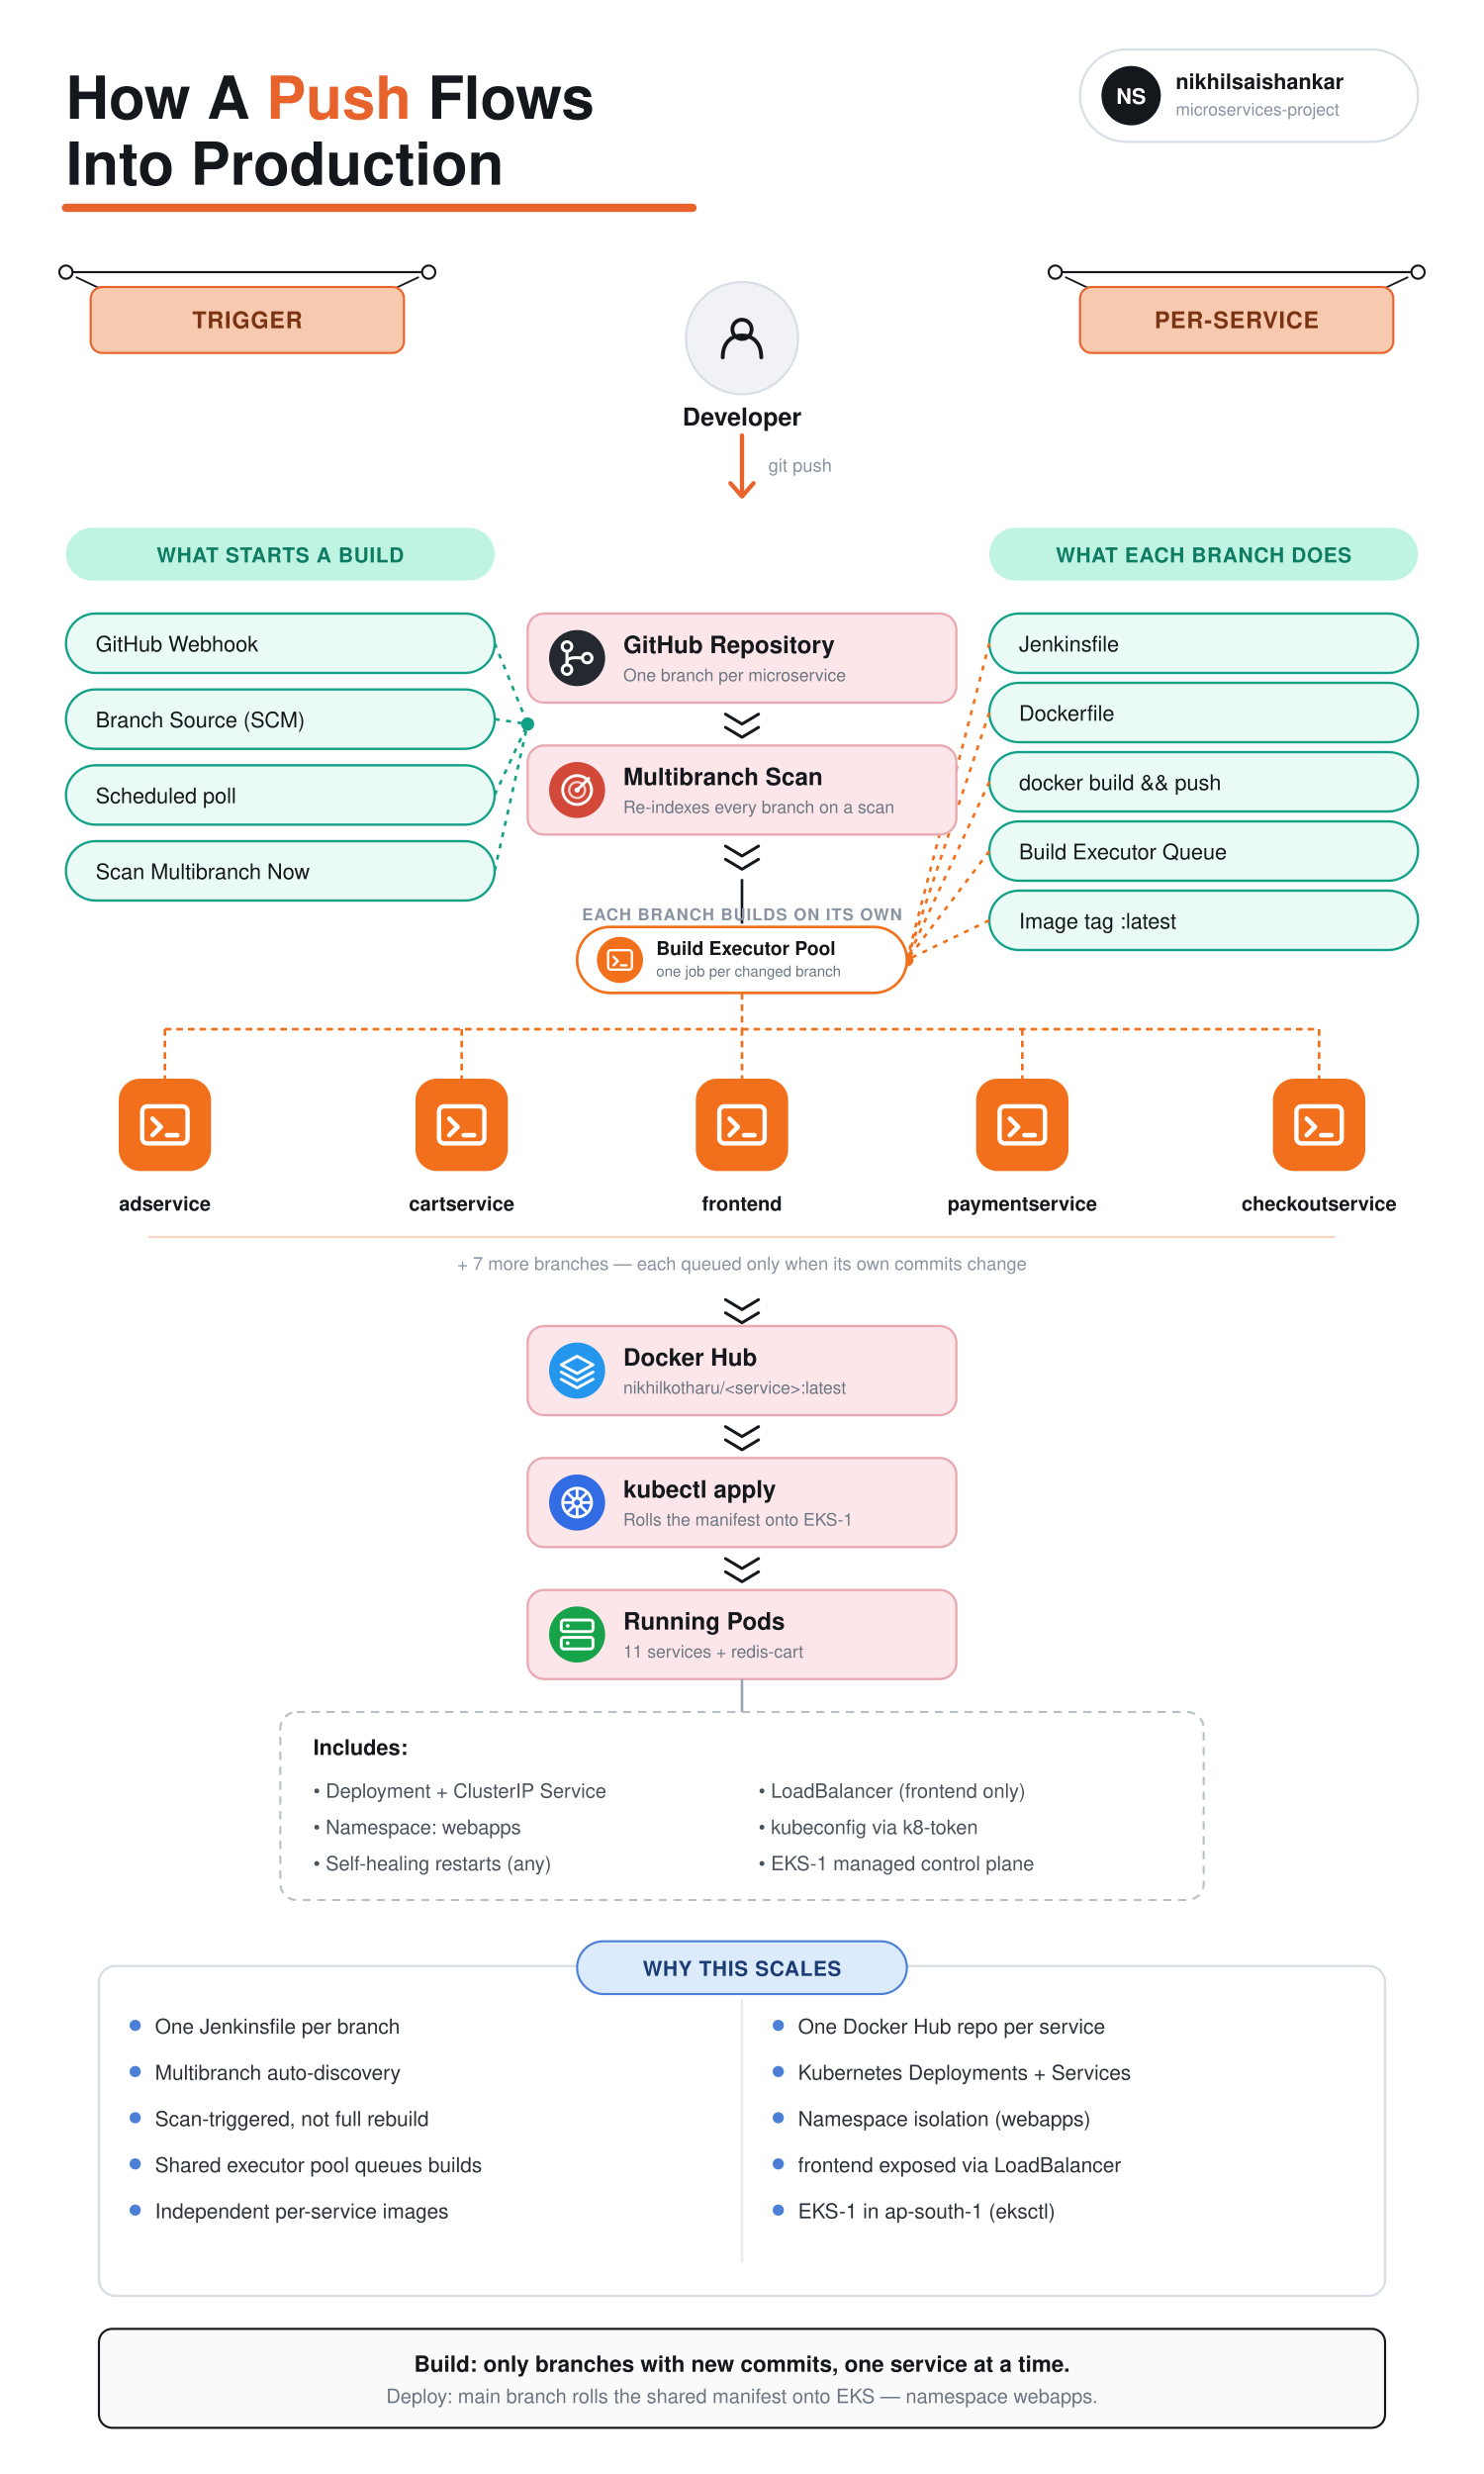
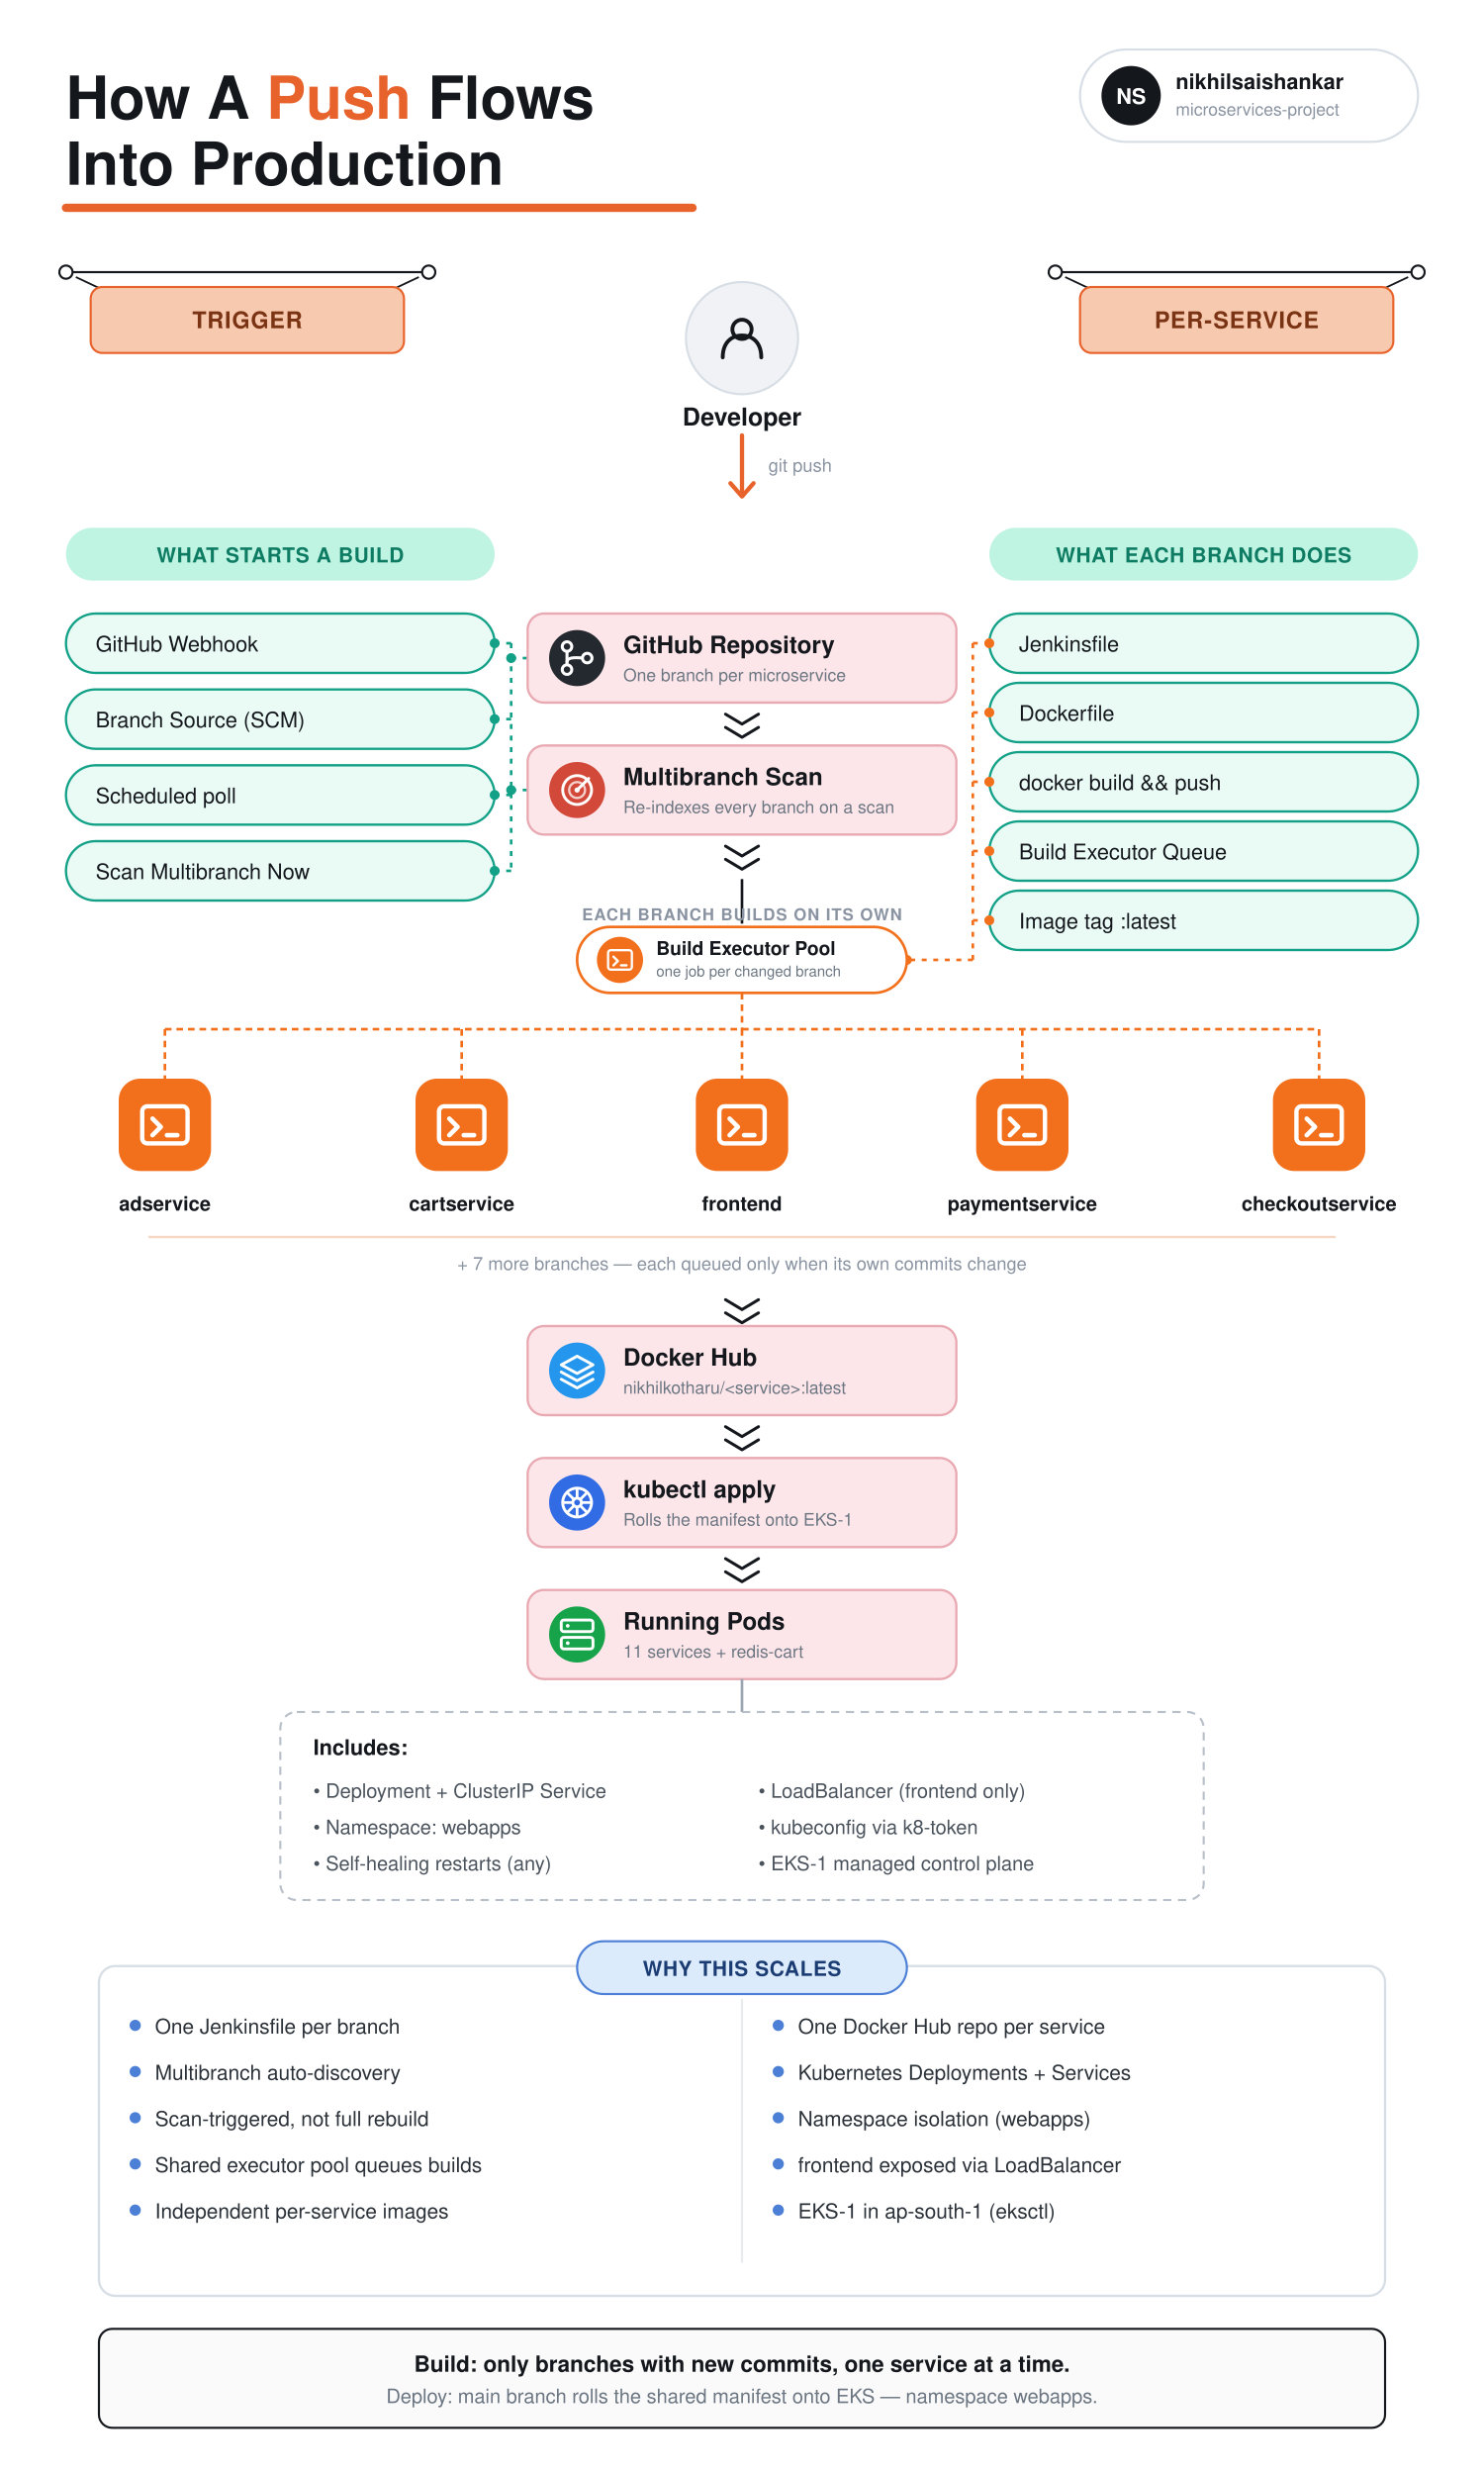
<svg xmlns="http://www.w3.org/2000/svg" viewBox="0 0 900 1500" font-family="-apple-system,'Segoe UI',Helvetica,Arial,sans-serif">
  <defs>
    <symbol id="i-person" viewBox="0 0 32 32">
      <circle cx="16" cy="11" r="5.5" fill="none" stroke="currentColor" stroke-width="2.2" />
      <path d="M5,27 C5,18.5 10,14.5 16,14.5 C22,14.5 27,18.5 27,27" fill="none" stroke="currentColor" stroke-width="2.2" stroke-linecap="round" />
    </symbol>
    <symbol id="i-git" viewBox="0 0 32 32">
      <circle cx="9" cy="8" r="3.3" fill="none" stroke="currentColor" stroke-width="2.1" />
      <circle cx="9" cy="24" r="3.3" fill="none" stroke="currentColor" stroke-width="2.1" />
      <circle cx="23" cy="16" r="3.3" fill="none" stroke="currentColor" stroke-width="2.1" />
      <path d="M9,11.3 V20.7" stroke="currentColor" stroke-width="2.1" />
      <path d="M9,19 C9,15.3 14,15.6 19.8,15.9" fill="none" stroke="currentColor" stroke-width="2.1" />
    </symbol>
    <symbol id="i-scan" viewBox="0 0 32 32">
      <circle cx="16" cy="16" r="10" fill="none" stroke="currentColor" stroke-width="2" />
      <circle cx="16" cy="16" r="5.5" fill="none" stroke="currentColor" stroke-width="1.6" stroke-opacity="0.75" />
      <line x1="16" y1="16" x2="24" y2="8" stroke="currentColor" stroke-width="2.1" stroke-linecap="round" />
      <circle cx="16" cy="16" r="1.8" fill="currentColor" />
    </symbol>
    <symbol id="i-terminal" viewBox="0 0 32 32">
      <rect x="5" y="7" width="22" height="18" rx="2.5" fill="none" stroke="currentColor" stroke-width="2.1" />
      <path d="M10,13 l4,4 l-4,4" fill="none" stroke="currentColor" stroke-width="2.2" stroke-linecap="round" stroke-linejoin="round" />
      <line x1="17" y1="21" x2="22" y2="21" stroke="currentColor" stroke-width="2.2" stroke-linecap="round" />
    </symbol>
    <symbol id="i-layers" viewBox="0 0 32 32">
      <path d="M16,6 L27,12 L16,18 L5,12 Z" fill="none" stroke="currentColor" stroke-width="2" stroke-linejoin="round" />
      <path d="M5,17 L16,23 L27,17" fill="none" stroke="currentColor" stroke-width="2" stroke-linecap="round" stroke-linejoin="round" />
      <path d="M5,22 L16,28 L27,22" fill="none" stroke="currentColor" stroke-width="2" stroke-linecap="round" stroke-linejoin="round" />
    </symbol>
    <symbol id="i-helm" viewBox="0 0 32 32">
      <circle cx="16" cy="16" r="10" fill="none" stroke="currentColor" stroke-width="2" />
      <circle cx="16" cy="16" r="3" fill="none" stroke="currentColor" stroke-width="2" />
      <line x1="16" y1="6" x2="16" y2="12.9" stroke="currentColor" stroke-width="1.9" />
      <line x1="16" y1="19.1" x2="16" y2="26" stroke="currentColor" stroke-width="1.9" />
      <line x1="6" y1="16" x2="12.9" y2="16" stroke="currentColor" stroke-width="1.9" />
      <line x1="19.1" y1="16" x2="26" y2="16" stroke="currentColor" stroke-width="1.9" />
      <line x1="9.1" y1="9.1" x2="13.7" y2="13.7" stroke="currentColor" stroke-width="1.9" />
      <line x1="18.3" y1="18.3" x2="22.9" y2="22.9" stroke="currentColor" stroke-width="1.9" />
      <line x1="22.9" y1="9.1" x2="18.3" y2="13.7" stroke="currentColor" stroke-width="1.9" />
      <line x1="13.7" y1="18.3" x2="9.1" y2="22.9" stroke="currentColor" stroke-width="1.9" />
    </symbol>
    <symbol id="i-server" viewBox="0 0 32 32">
      <rect x="5" y="6" width="22" height="8" rx="1.8" fill="none" stroke="currentColor" stroke-width="2" />
      <rect x="5" y="18" width="22" height="8" rx="1.8" fill="none" stroke="currentColor" stroke-width="2" />
      <circle cx="9.5" cy="10" r="1.3" fill="currentColor" />
      <circle cx="9.5" cy="22" r="1.3" fill="currentColor" />
    </symbol>
  </defs>
  <rect x="0" y="0" width="900" height="1500" fill="#FFFFFF" />
  <text x="40" y="72" font-size="36" font-weight="800" fill="#14171C">How A <tspan fill="#E8632C">Push</tspan> Flows</text>
  <text x="40" y="112" font-size="36" font-weight="800" fill="#14171C">Into Production</text>
  <line x1="40" y1="126" x2="420" y2="126" stroke="#E8632C" stroke-width="5" stroke-linecap="round" />
  <rect x="655" y="30" width="205" height="56" rx="28" fill="#FFFFFF" stroke="#D8DEE5" stroke-width="1.3" />
  <circle cx="686" cy="58" r="18" fill="#14171C" />
  <text x="686" y="63" text-anchor="middle" font-size="13" font-weight="700" fill="#FFFFFF">NS</text>
  <text x="713" y="54" font-size="13" font-weight="700" fill="#14171C">nikhilsaishankar</text>
  <text x="713" y="70" font-size="10.5" fill="#8A93A1">microservices-project</text>
  <line x1="40" y1="165" x2="260" y2="165" stroke="#14171C" stroke-width="1.3" />
  <circle cx="40" cy="165" r="4" fill="#FFFFFF" stroke="#14171C" stroke-width="1.3" />
  <circle cx="260" cy="165" r="4" fill="#FFFFFF" stroke="#14171C" stroke-width="1.3" />
  <line x1="46" y1="168" x2="63" y2="176" stroke="#14171C" stroke-width="1.1" />
  <line x1="254" y1="168" x2="237" y2="176" stroke="#14171C" stroke-width="1.1" />
  <rect x="55" y="174" width="190" height="40" rx="7" fill="#F7C9AE" stroke="#E8632C" stroke-width="1.3" />
  <text x="150" y="199" text-anchor="middle" font-size="14" font-weight="800" fill="#7A3414" letter-spacing="0.5">TRIGGER</text>
  <line x1="640" y1="165" x2="860" y2="165" stroke="#14171C" stroke-width="1.3" />
  <circle cx="640" cy="165" r="4" fill="#FFFFFF" stroke="#14171C" stroke-width="1.3" />
  <circle cx="860" cy="165" r="4" fill="#FFFFFF" stroke="#14171C" stroke-width="1.3" />
  <line x1="646" y1="168" x2="663" y2="176" stroke="#14171C" stroke-width="1.1" />
  <line x1="854" y1="168" x2="837" y2="176" stroke="#14171C" stroke-width="1.1" />
  <rect x="655" y="174" width="190" height="40" rx="7" fill="#F7C9AE" stroke="#E8632C" stroke-width="1.3" />
  <text x="750" y="199" text-anchor="middle" font-size="14" font-weight="800" fill="#7A3414" letter-spacing="0.5">PER-SERVICE</text>
  <circle cx="450" cy="205" r="34" fill="#F0F2F5" stroke="#D8DEE5" stroke-width="1.3" />
  <g color="#14171C">
    <use href="#i-person" x="433" y="188" width="34" height="34" />
  </g>
  <text x="450" y="258" text-anchor="middle" font-size="15" font-weight="800" fill="#14171C">Developer</text>
  <line x1="450" y1="264" x2="450" y2="300" stroke="#E8632C" stroke-width="2.6" stroke-linecap="round" />
  <path d="M443,293 L450,301 L457,293" fill="none" stroke="#E8632C" stroke-width="2.6" stroke-linecap="round" stroke-linejoin="round" />
  <text x="466" y="286" font-size="11" fill="#8A93A1">git push</text>
  <rect x="40" y="320" width="260" height="32" rx="16" fill="#BFF3E2" />
  <text x="170" y="341" text-anchor="middle" font-size="12.5" font-weight="700" fill="#0E7C63" letter-spacing="0.4">WHAT STARTS A BUILD</text>
  <rect x="600" y="320" width="260" height="32" rx="16" fill="#BFF3E2" />
  <text x="730" y="341" text-anchor="middle" font-size="12.5" font-weight="700" fill="#0E7C63" letter-spacing="0.4">WHAT EACH BRANCH DOES</text>
  <g font-size="13" fill="#14171C">
    <rect x="40" y="372" width="260" height="36" rx="18" fill="#EAFBF6" stroke="#12A187" stroke-width="1.4" />
    <text x="58" y="395">GitHub Webhook</text>
    <rect x="40" y="418" width="260" height="36" rx="18" fill="#EAFBF6" stroke="#12A187" stroke-width="1.4" />
    <text x="58" y="441">Branch Source (SCM)</text>
    <rect x="40" y="464" width="260" height="36" rx="18" fill="#EAFBF6" stroke="#12A187" stroke-width="1.4" />
    <text x="58" y="487">Scheduled poll</text>
    <rect x="40" y="510" width="260" height="36" rx="18" fill="#EAFBF6" stroke="#12A187" stroke-width="1.4" />
    <text x="58" y="533">Scan Multibranch Now</text>
  </g>
  <g font-size="13" fill="#14171C">
    <rect x="600" y="372" width="260" height="36" rx="18" fill="#EAFBF6" stroke="#12A187" stroke-width="1.4" />
    <text x="618" y="395">Jenkinsfile</text>
    <rect x="600" y="414" width="260" height="36" rx="18" fill="#EAFBF6" stroke="#12A187" stroke-width="1.4" />
    <text x="618" y="437">Dockerfile</text>
    <rect x="600" y="456" width="260" height="36" rx="18" fill="#EAFBF6" stroke="#12A187" stroke-width="1.4" />
    <text x="618" y="479">docker build &amp;&amp; push</text>
    <rect x="600" y="498" width="260" height="36" rx="18" fill="#EAFBF6" stroke="#12A187" stroke-width="1.4" />
    <text x="618" y="521">Build Executor Queue</text>
    <rect x="600" y="540" width="260" height="36" rx="18" fill="#EAFBF6" stroke="#12A187" stroke-width="1.4" />
    <text x="618" y="563">Image tag :latest</text>
  </g>
-   <g fill="none" stroke-dasharray="3 4">
-     <path d="M300,390 L320,439" stroke="#12A187" stroke-width="1.6" />
-     <path d="M300,436 L320,439" stroke="#12A187" stroke-width="1.6" />
-     <path d="M300,482 L320,439" stroke="#12A187" stroke-width="1.6" />
-     <path d="M300,528 L320,439" stroke="#12A187" stroke-width="1.6" />
-     <path d="M600,390 L550,582" stroke="#F2701C" stroke-width="1.6" />
-     <path d="M600,432 L550,582" stroke="#F2701C" stroke-width="1.6" />
-     <path d="M600,474 L550,582" stroke="#F2701C" stroke-width="1.6" />
-     <path d="M600,516 L550,582" stroke="#F2701C" stroke-width="1.6" />
-     <path d="M600,558 L550,582" stroke="#F2701C" stroke-width="1.6" />
-   </g>
-   <circle cx="320" cy="439" r="4" fill="#12A187" />
-   <circle cx="550" cy="582" r="4" fill="#F2701C" />
+   <g fill="none" stroke="#12A187" stroke-width="1.6" stroke-dasharray="3 4">
+     <path d="M310,390 L310,528" />
+     <path d="M300,390 L310,390" />
+     <path d="M300,436 L310,436" />
+     <path d="M300,482 L310,482" />
+     <path d="M300,528 L310,528" />
+     <path d="M310,399 L320,399" />
+     <path d="M310,479 L320,479" />
+   </g>
+   <circle cx="300" cy="390" r="3" fill="#12A187" />
+   <circle cx="300" cy="436" r="3" fill="#12A187" />
+   <circle cx="300" cy="482" r="3" fill="#12A187" />
+   <circle cx="300" cy="528" r="3" fill="#12A187" />
+   <circle cx="310" cy="399" r="3" fill="#12A187" />
+   <circle cx="310" cy="479" r="3" fill="#12A187" />
+   <g fill="none" stroke="#F2701C" stroke-width="1.6" stroke-dasharray="3 4">
+     <path d="M590,390 L590,582" />
+     <path d="M600,390 L590,390" />
+     <path d="M600,432 L590,432" />
+     <path d="M600,474 L590,474" />
+     <path d="M600,516 L590,516" />
+     <path d="M600,558 L590,558" />
+     <path d="M590,582 L550,582" />
+   </g>
+   <circle cx="600" cy="390" r="3" fill="#F2701C" />
+   <circle cx="600" cy="432" r="3" fill="#F2701C" />
+   <circle cx="600" cy="474" r="3" fill="#F2701C" />
+   <circle cx="600" cy="516" r="3" fill="#F2701C" />
+   <circle cx="600" cy="558" r="3" fill="#F2701C" />
+   <circle cx="550" cy="582" r="3" fill="#F2701C" />
  <rect x="320" y="372" width="260" height="54" rx="10" fill="#FDE6E9" stroke="#E8A9B2" stroke-width="1.4" />
  <circle cx="350" cy="399" r="17" fill="#24292F" />
  <use href="#i-git" x="336" y="385" width="28" height="28" color="#FFFFFF" />
  <text x="378" y="396" font-size="14.5" font-weight="800" fill="#14171C">GitHub Repository</text>
  <text x="378" y="413" font-size="10.5" fill="#6B7682">One branch per microservice</text>
  <path d="M440,433 L450,439 L460,433" fill="none" stroke="#14171C" stroke-width="1.8" stroke-linecap="round" stroke-linejoin="round" />
  <path d="M440,441 L450,447 L460,441" fill="none" stroke="#14171C" stroke-width="1.8" stroke-linecap="round" stroke-linejoin="round" />
  <rect x="320" y="452" width="260" height="54" rx="10" fill="#FDE6E9" stroke="#E8A9B2" stroke-width="1.4" />
  <circle cx="350" cy="479" r="17" fill="#D24939" />
  <use href="#i-scan" x="336" y="465" width="28" height="28" color="#FFFFFF" />
  <text x="378" y="476" font-size="14.5" font-weight="800" fill="#14171C">Multibranch Scan</text>
  <text x="378" y="493" font-size="10.5" fill="#6B7682">Re-indexes every branch on a scan</text>
  <path d="M440,513 L450,519 L460,513" fill="none" stroke="#14171C" stroke-width="1.8" stroke-linecap="round" stroke-linejoin="round" />
  <path d="M440,521 L450,527 L460,521" fill="none" stroke="#14171C" stroke-width="1.8" stroke-linecap="round" stroke-linejoin="round" />
  <line x1="450" y1="533" x2="450" y2="560" stroke="#14171C" stroke-width="1.6" />
  <text x="450" y="558" text-anchor="middle" font-size="10" font-weight="700" fill="#8A93A1" letter-spacing="0.6">EACH BRANCH BUILDS ON ITS OWN</text>
  <rect x="350" y="562" width="200" height="40" rx="20" fill="#FFFFFF" stroke="#F2701C" stroke-width="1.6" />
  <circle cx="376" cy="582" r="14" fill="#F2701C" />
  <use href="#i-terminal" x="365.5" y="571.5" width="21" height="21" color="#FFFFFF" />
  <text x="398" y="579" font-size="11.5" font-weight="800" fill="#14171C">Build Executor Pool</text>
  <text x="398" y="592" font-size="9" fill="#6B7682">one job per changed branch</text>
  <g fill="none" stroke="#F2701C" stroke-width="1.6" stroke-dasharray="4 3">
    <path d="M450,602 L450,624" />
    <path d="M100,624 L800,624" />
    <path d="M100,624 L100,654" />
    <path d="M280,624 L280,654" />
    <path d="M450,624 L450,654" />
    <path d="M620,624 L620,654" />
    <path d="M800,624 L800,654" />
  </g>
  <g>
    <rect x="72" y="654" width="56" height="56" rx="13" fill="#F2701C" />
    <use href="#i-terminal" x="80" y="662" width="40" height="40" color="#FFFFFF" />
  </g>
  <text x="100" y="734" text-anchor="middle" font-size="12" font-weight="700" fill="#14171C">adservice</text>
  <g>
    <rect x="252" y="654" width="56" height="56" rx="13" fill="#F2701C" />
    <use href="#i-terminal" x="260" y="662" width="40" height="40" color="#FFFFFF" />
  </g>
  <text x="280" y="734" text-anchor="middle" font-size="12" font-weight="700" fill="#14171C">cartservice</text>
  <g>
    <rect x="422" y="654" width="56" height="56" rx="13" fill="#F2701C" />
    <use href="#i-terminal" x="430" y="662" width="40" height="40" color="#FFFFFF" />
  </g>
  <text x="450" y="734" text-anchor="middle" font-size="12" font-weight="700" fill="#14171C">frontend</text>
  <g>
    <rect x="592" y="654" width="56" height="56" rx="13" fill="#F2701C" />
    <use href="#i-terminal" x="600" y="662" width="40" height="40" color="#FFFFFF" />
  </g>
  <text x="620" y="734" text-anchor="middle" font-size="12" font-weight="700" fill="#14171C">paymentservice</text>
  <g>
    <rect x="772" y="654" width="56" height="56" rx="13" fill="#F2701C" />
    <use href="#i-terminal" x="780" y="662" width="40" height="40" color="#FFFFFF" />
  </g>
  <text x="800" y="734" text-anchor="middle" font-size="12" font-weight="700" fill="#14171C">checkoutservice</text>
  <line x1="90" y1="750" x2="810" y2="750" stroke="#F6D8C4" stroke-width="1.4" />
  <text x="450" y="770" text-anchor="middle" font-size="11" fill="#8A93A1">+ 7 more branches — each queued only when its own commits change</text>
  <path d="M440,788 L450,794 L460,788" fill="none" stroke="#14171C" stroke-width="1.8" stroke-linecap="round" stroke-linejoin="round" />
  <path d="M440,796 L450,802 L460,796" fill="none" stroke="#14171C" stroke-width="1.8" stroke-linecap="round" stroke-linejoin="round" />
  <rect x="320" y="804" width="260" height="54" rx="10" fill="#FDE6E9" stroke="#E8A9B2" stroke-width="1.4" />
  <circle cx="350" cy="831" r="17" fill="#2496ED" />
  <use href="#i-layers" x="336" y="817" width="28" height="28" color="#FFFFFF" />
  <text x="378" y="828" font-size="14.5" font-weight="800" fill="#14171C">Docker Hub</text>
  <text x="378" y="845" font-size="10.5" fill="#6B7682">nikhilkotharu/&lt;service&gt;:latest</text>
  <path d="M440,865 L450,871 L460,865" fill="none" stroke="#14171C" stroke-width="1.8" stroke-linecap="round" stroke-linejoin="round" />
  <path d="M440,873 L450,879 L460,873" fill="none" stroke="#14171C" stroke-width="1.8" stroke-linecap="round" stroke-linejoin="round" />
  <rect x="320" y="884" width="260" height="54" rx="10" fill="#FDE6E9" stroke="#E8A9B2" stroke-width="1.4" />
  <circle cx="350" cy="911" r="17" fill="#326CE5" />
  <use href="#i-helm" x="336" y="897" width="28" height="28" color="#FFFFFF" />
  <text x="378" y="908" font-size="14.5" font-weight="800" fill="#14171C">kubectl apply</text>
  <text x="378" y="925" font-size="10.5" fill="#6B7682">Rolls the manifest onto EKS-1</text>
  <path d="M440,945 L450,951 L460,945" fill="none" stroke="#14171C" stroke-width="1.8" stroke-linecap="round" stroke-linejoin="round" />
  <path d="M440,953 L450,959 L460,953" fill="none" stroke="#14171C" stroke-width="1.8" stroke-linecap="round" stroke-linejoin="round" />
  <rect x="320" y="964" width="260" height="54" rx="10" fill="#FDE6E9" stroke="#E8A9B2" stroke-width="1.4" />
  <circle cx="350" cy="991" r="17" fill="#16A34A" />
  <use href="#i-server" x="336" y="977" width="28" height="28" color="#FFFFFF" />
  <text x="378" y="988" font-size="14.5" font-weight="800" fill="#14171C">Running Pods</text>
  <text x="378" y="1005" font-size="10.5" fill="#6B7682">11 services + redis-cart</text>
  <line x1="450" y1="1018" x2="450" y2="1038" stroke="#9AA5B1" stroke-width="1.6" />
  <rect x="170" y="1038" width="560" height="114" rx="10" fill="none" stroke="#B9C0C9" stroke-width="1.3" stroke-dasharray="5 4" />
  <text x="190" y="1064" font-size="13" font-weight="800" fill="#14171C">Includes:</text>
  <g font-size="12" fill="#4A525C">
    <text x="190" y="1090">• Deployment + ClusterIP Service</text>
    <text x="190" y="1112">• Namespace: webapps</text>
    <text x="190" y="1134">• Self-healing restarts (any)</text>
    <text x="460" y="1090">• LoadBalancer (frontend only)</text>
    <text x="460" y="1112">• kubeconfig via k8-token</text>
    <text x="460" y="1134">• EKS-1 managed control plane</text>
  </g>
  <rect x="60" y="1192" width="780" height="200" rx="10" fill="none" stroke="#D8DEE5" stroke-width="1.4" />
  <line x1="450" y1="1212" x2="450" y2="1372" stroke="#E9ECEF" stroke-width="1.3" />
  <rect x="350" y="1177" width="200" height="32" rx="16" fill="#DCEBFC" stroke="#4C7FD6" stroke-width="1.3" />
  <text x="450" y="1198" text-anchor="middle" font-size="12.5" font-weight="800" fill="#1B3B73" letter-spacing="0.4">WHY THIS SCALES</text>
  <g font-size="12.5" fill="#2B3138">
    <circle cx="82" cy="1228" r="3.4" fill="#4C7FD6" />
    <text x="94" y="1233">One Jenkinsfile per branch</text>
    <circle cx="82" cy="1256" r="3.4" fill="#4C7FD6" />
    <text x="94" y="1261">Multibranch auto-discovery</text>
    <circle cx="82" cy="1284" r="3.4" fill="#4C7FD6" />
    <text x="94" y="1289">Scan-triggered, not full rebuild</text>
    <circle cx="82" cy="1312" r="3.4" fill="#4C7FD6" />
    <text x="94" y="1317">Shared executor pool queues builds</text>
    <circle cx="82" cy="1340" r="3.4" fill="#4C7FD6" />
    <text x="94" y="1345">Independent per-service images</text>
    <circle cx="472" cy="1228" r="3.4" fill="#4C7FD6" />
    <text x="484" y="1233">One Docker Hub repo per service</text>
    <circle cx="472" cy="1256" r="3.4" fill="#4C7FD6" />
    <text x="484" y="1261">Kubernetes Deployments + Services</text>
    <circle cx="472" cy="1284" r="3.4" fill="#4C7FD6" />
    <text x="484" y="1289">Namespace isolation (webapps)</text>
    <circle cx="472" cy="1312" r="3.4" fill="#4C7FD6" />
    <text x="484" y="1317">frontend exposed via LoadBalancer</text>
    <circle cx="472" cy="1340" r="3.4" fill="#4C7FD6" />
    <text x="484" y="1345">EKS-1 in ap-south-1 (eksctl)</text>
  </g>
  <rect x="60" y="1412" width="780" height="60" rx="8" fill="#FAFAFA" stroke="#14171C" stroke-width="1.3" />
  <text x="450" y="1438" text-anchor="middle" font-size="13.5" font-weight="700" fill="#14171C">Build: only branches with new commits, one service at a time.</text>
  <text x="450" y="1457" text-anchor="middle" font-size="12" fill="#6B7682">Deploy: main branch rolls the shared manifest onto EKS — namespace webapps.</text>
</svg>
